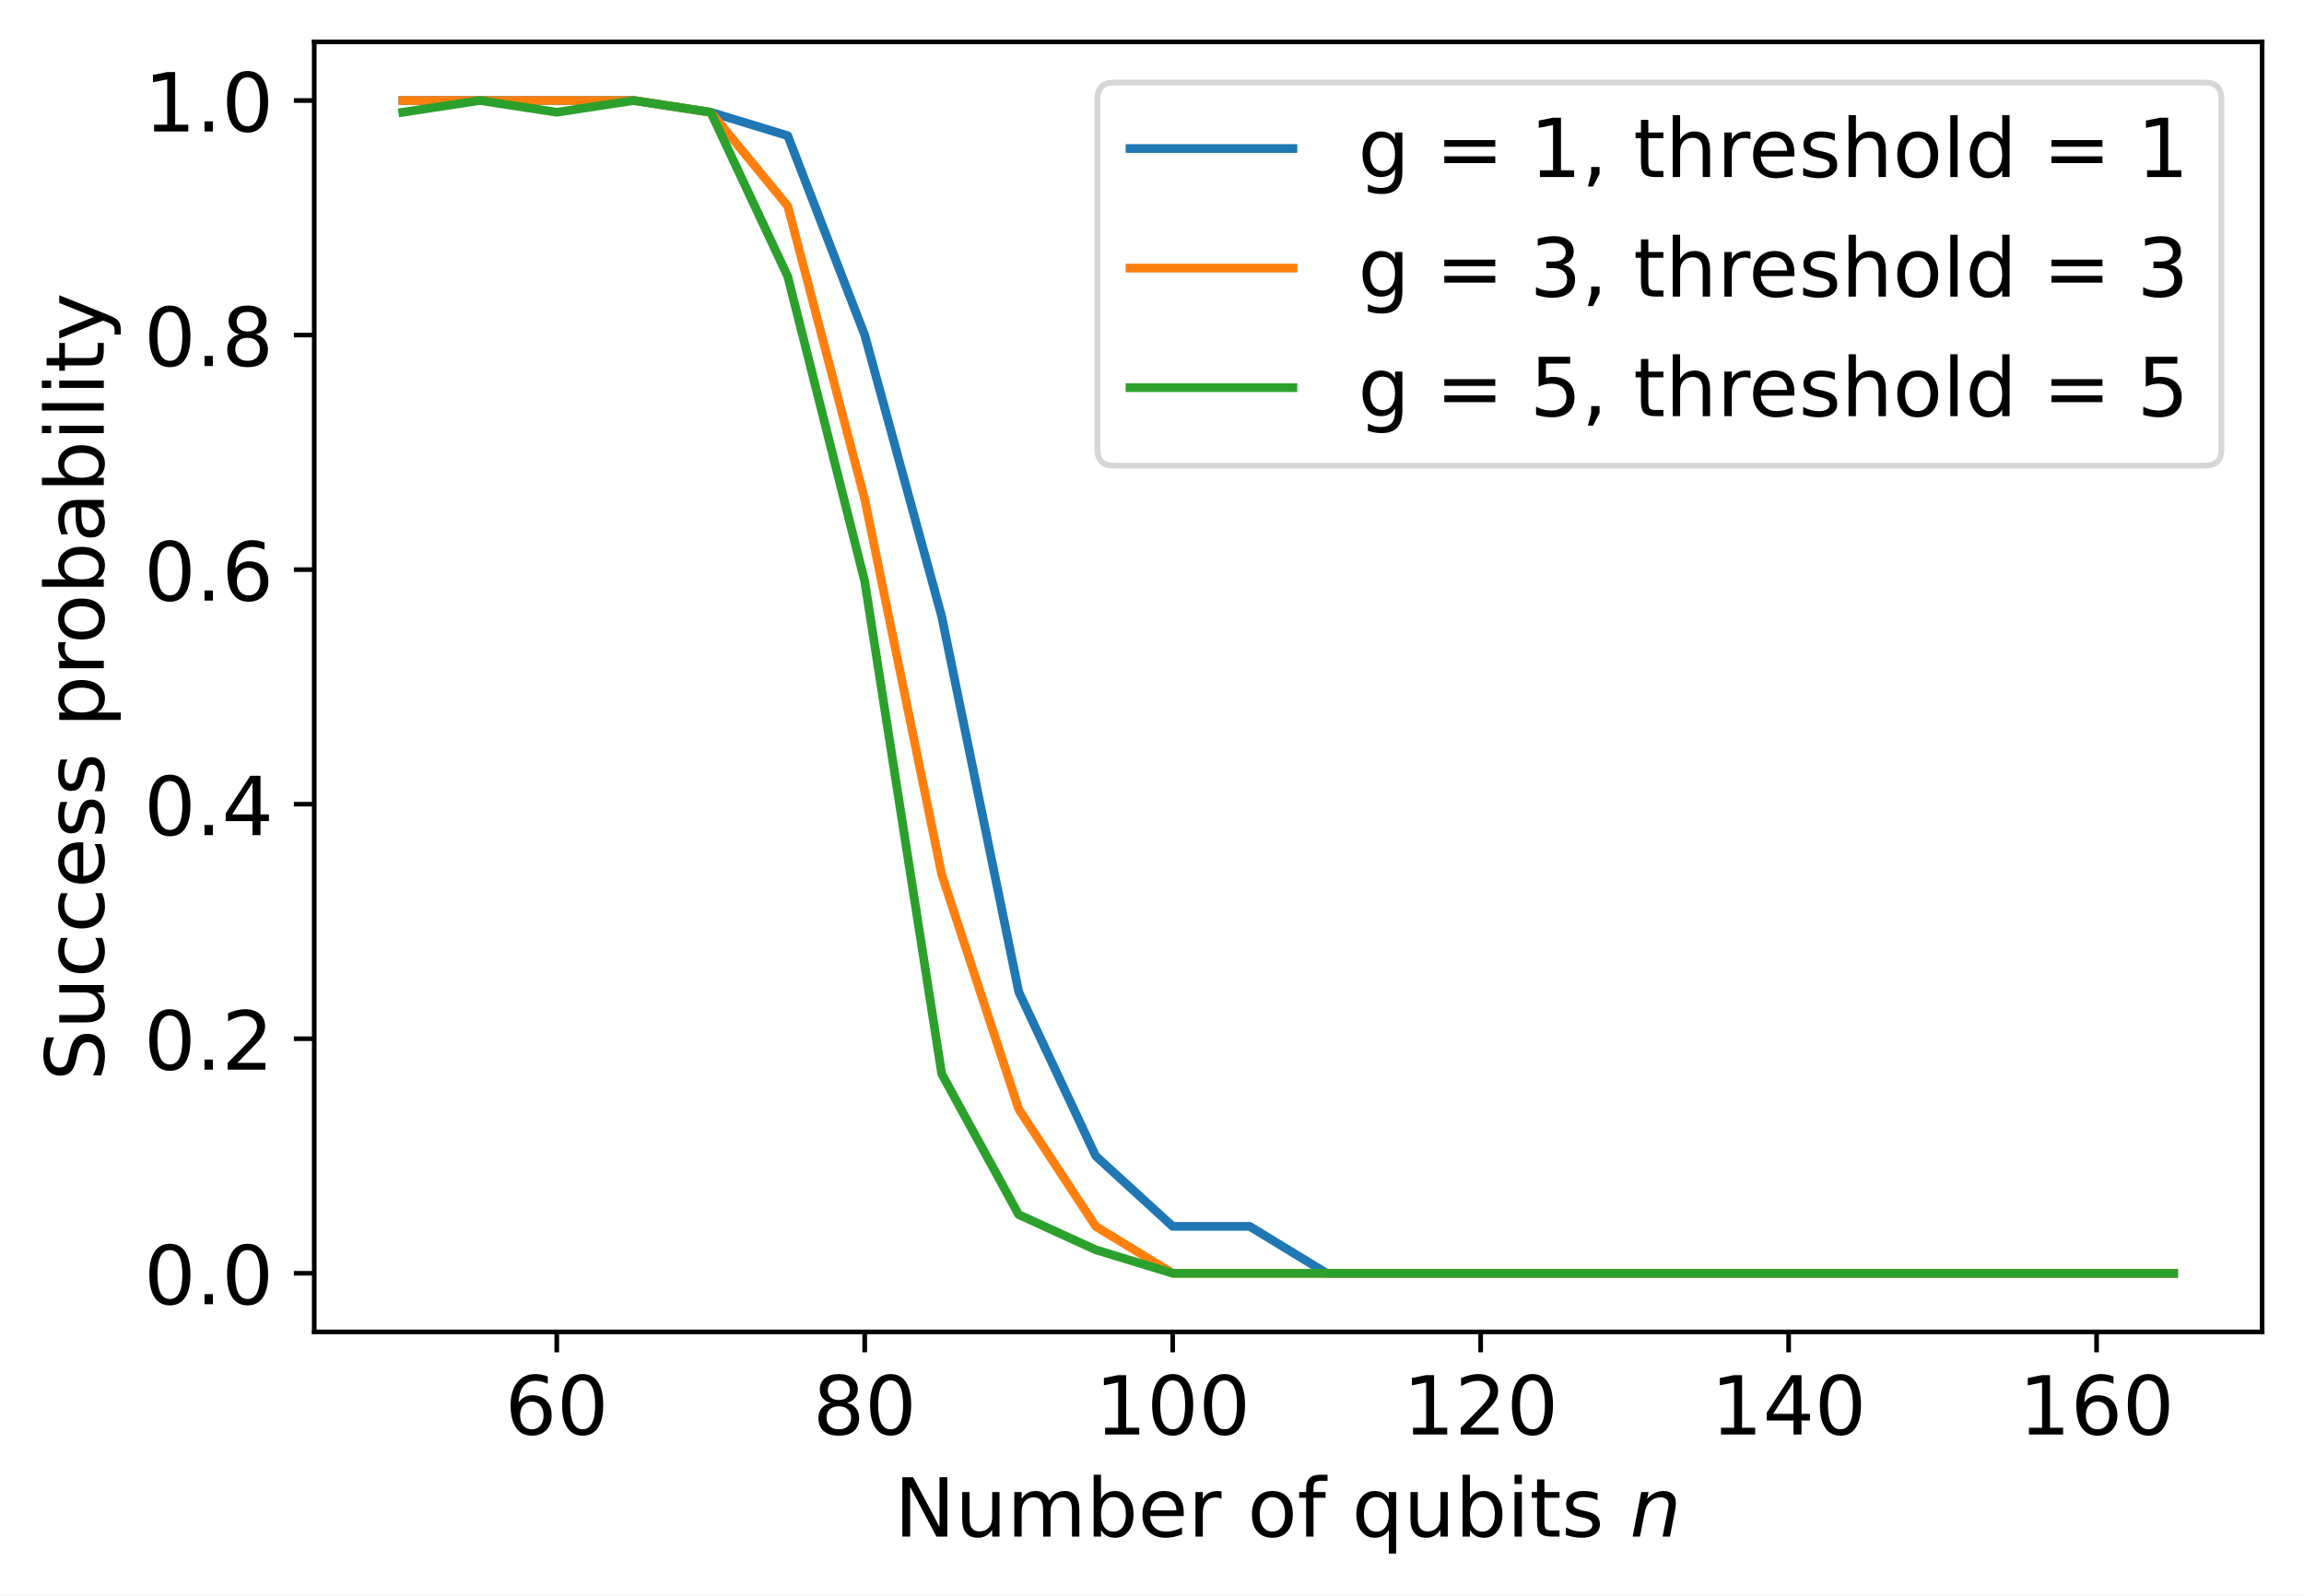
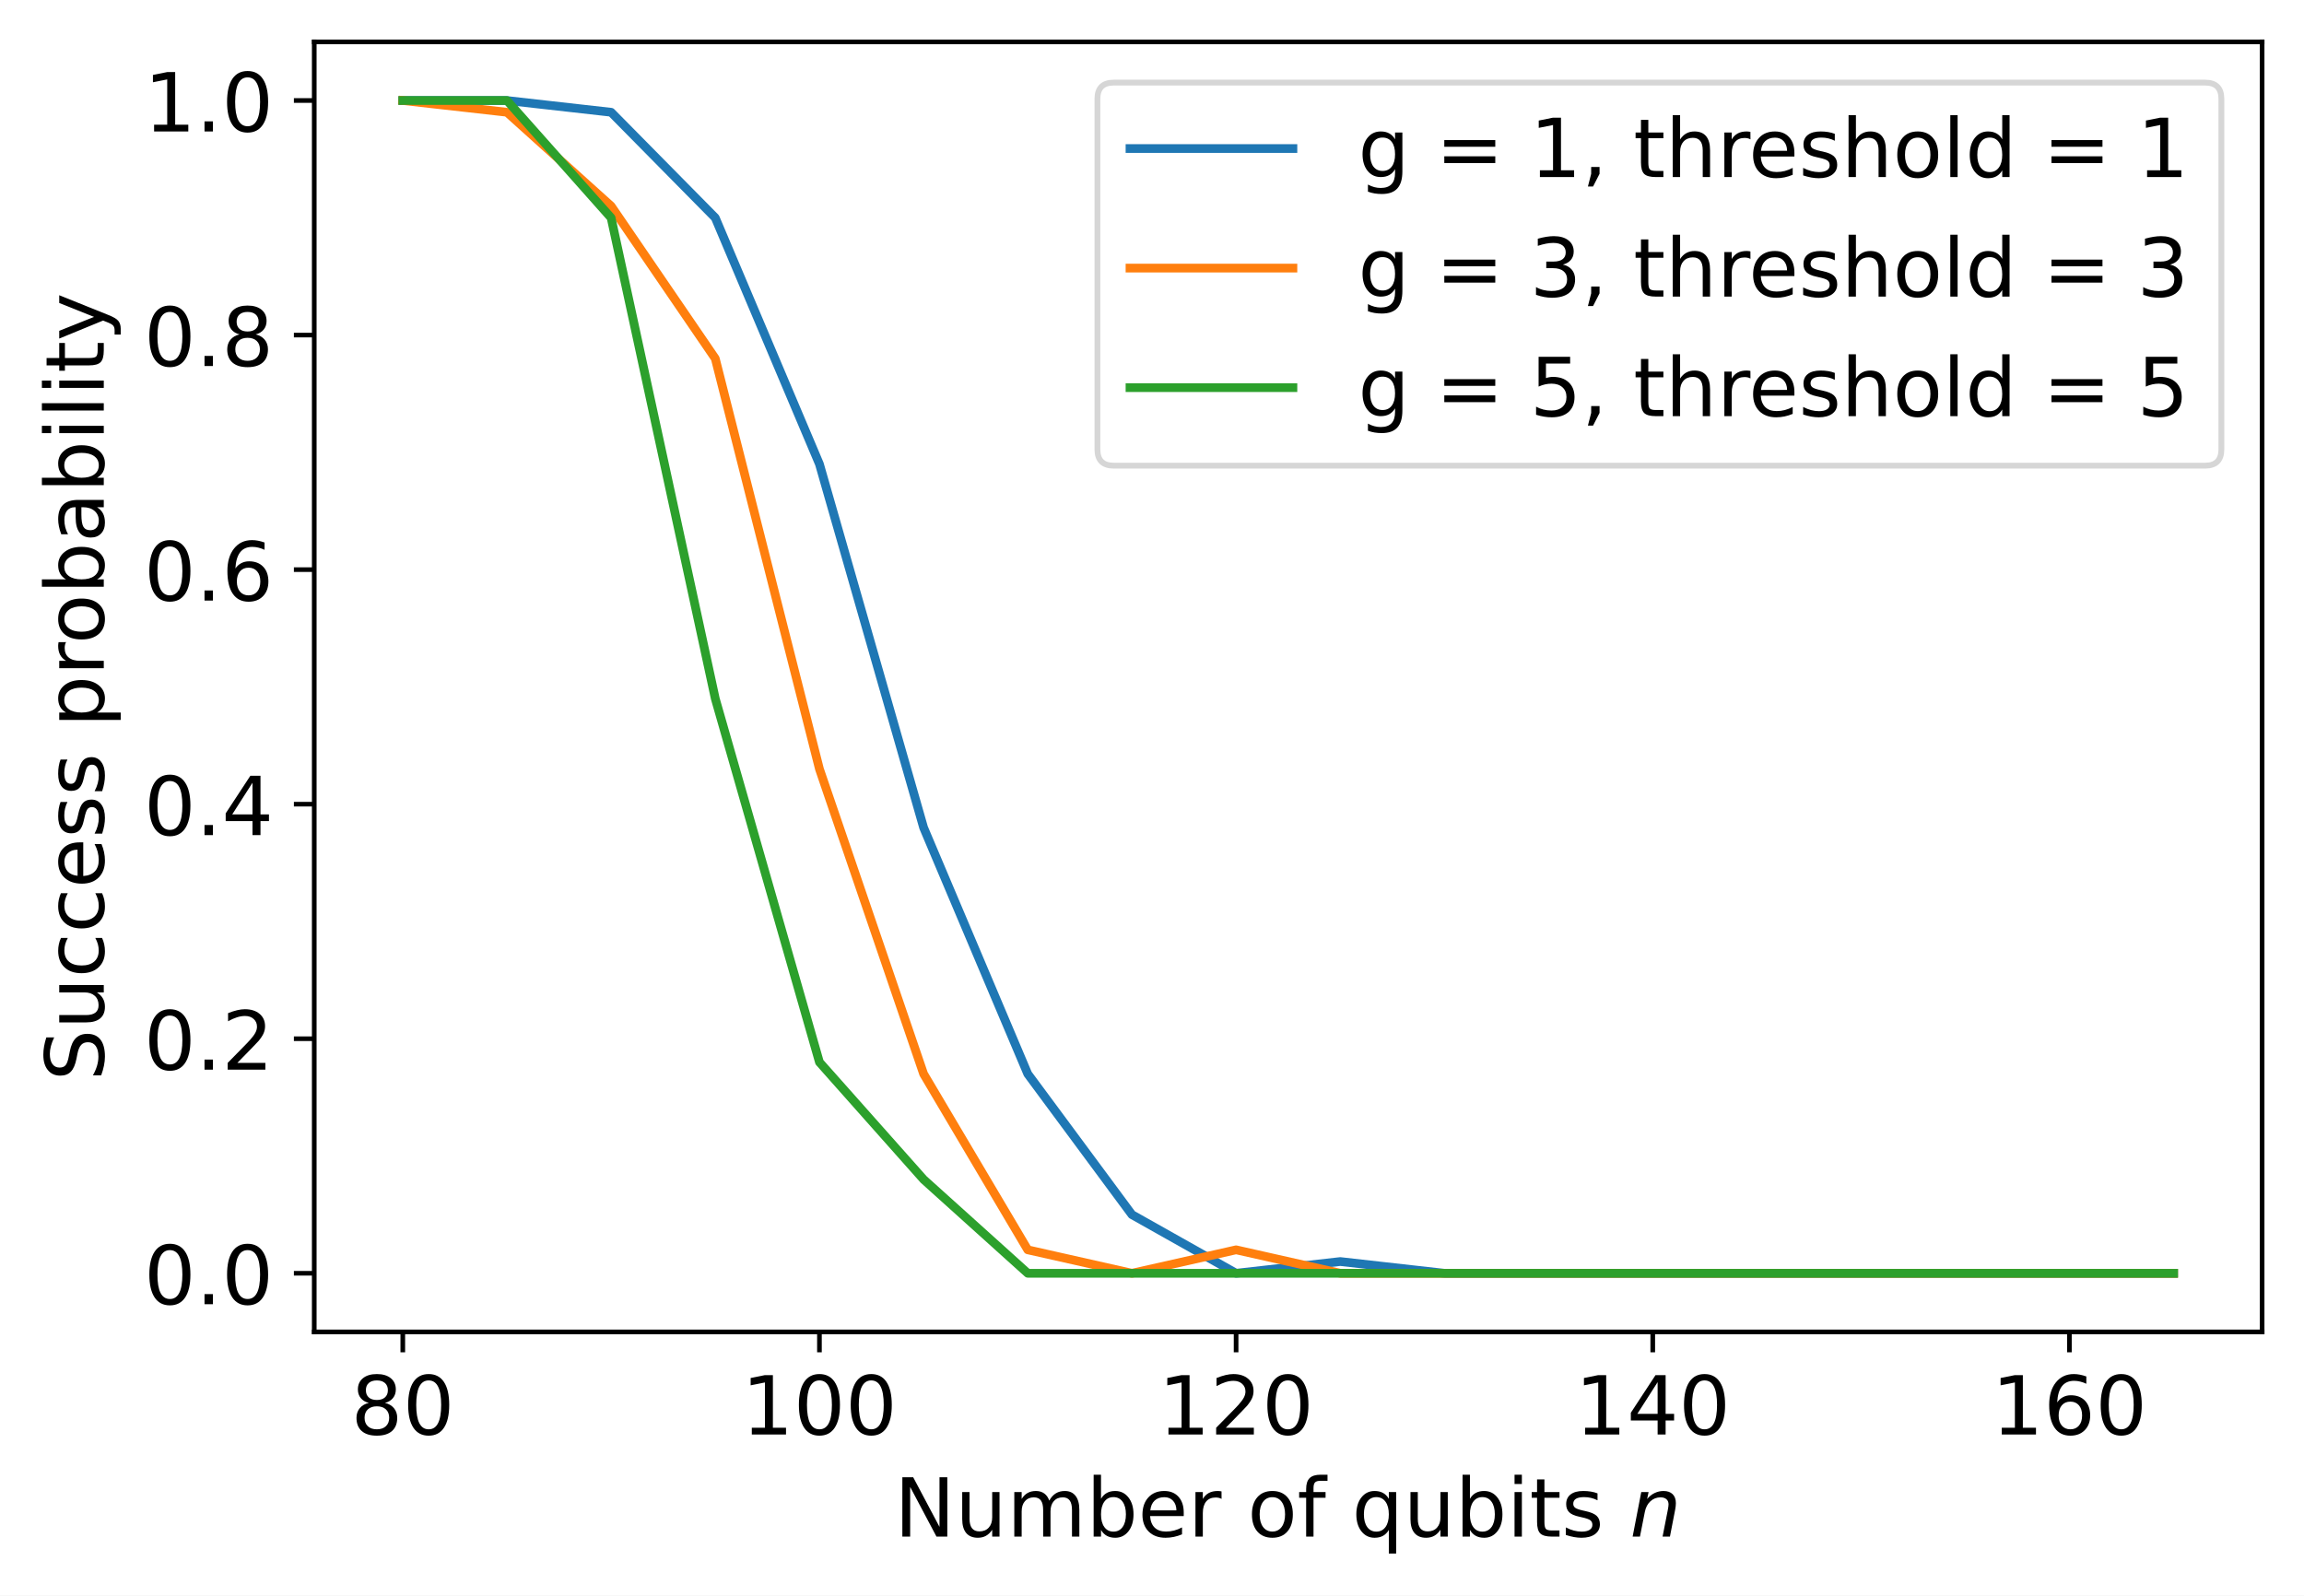
<svg xmlns="http://www.w3.org/2000/svg" xmlns:xlink="http://www.w3.org/1999/xlink" width="396.014pt" height="274.289pt" viewBox="0 0 396.014 274.289" version="1.1">
  <defs>
    <style type="text/css">*{stroke-linejoin: round; stroke-linecap: butt}</style>
  </defs>
  <g id="figure_1">
    <g id="patch_1">
      <path d="M 0 274.289  L 396.014 274.289  L 396.014 0  L 0 0  z " style="fill: #ffffff" />
    </g>
    <g id="axes_1">
      <g id="patch_2">
        <path d="M 54.014 228.96  L 388.814 228.96  L 388.814 7.2  L 54.014 7.2  z " style="fill: #ffffff" />
      </g>
      <g id="matplotlib.axis_1">
        <g id="xtick_1">
          <g id="line2d_1">
            <defs>
-               <path id="m05d4882bd3" d="M 0 0  L 0 3.5  " style="stroke: #000000; stroke-width: 0.8" />
-             </defs>
-             <g>
-               <use xlink:href="#m05d4882bd3" x="95.698" y="228.96" style="stroke: #000000; stroke-width: 0.8" />
+               <path id="m44fb18b543" d="M 0 0  L 0 3.5  " style="stroke: #000000; stroke-width: 0.8" />
+             </defs>
+             <g>
+               <use xlink:href="#m44fb18b543" x="69.232" y="228.96" style="stroke: #000000; stroke-width: 0.8" />
            </g>
          </g>
          <g id="text_1">
-             <g transform="translate(86.79084 246.5978)scale(0.14 -0.14)">
-               <defs>
-                 <path id="DejaVuSans-36" d="M 2113 2584  Q 1688 2584 1439 2293  Q 1191 2003 1191 1497  Q 1191 994 1439 701  Q 1688 409 2113 409  Q 2538 409 2786 701  Q 3034 994 3034 1497  Q 3034 2003 2786 2293  Q 2538 2584 2113 2584  z M 3366 4563  L 3366 3988  Q 3128 4100 2886 4159  Q 2644 4219 2406 4219  Q 1781 4219 1451 3797  Q 1122 3375 1075 2522  Q 1259 2794 1537 2939  Q 1816 3084 2150 3084  Q 2853 3084 3261 2657  Q 3669 2231 3669 1497  Q 3669 778 3244 343  Q 2819 -91 2113 -91  Q 1303 -91 875 529  Q 447 1150 447 2328  Q 447 3434 972 4092  Q 1497 4750 2381 4750  Q 2619 4750 2861 4703  Q 3103 4656 3366 4563  z " transform="scale(0.015625)" />
+             <g transform="translate(60.32443 246.5978) scale(0.14 -0.14)">
+               <defs>
+                 <path id="DejaVuSans-38" d="M 2034 2216  Q 1584 2216 1326 1975  Q 1069 1734 1069 1313  Q 1069 891 1326 650  Q 1584 409 2034 409  Q 2484 409 2743 651  Q 3003 894 3003 1313  Q 3003 1734 2745 1975  Q 2488 2216 2034 2216  z M 1403 2484  Q 997 2584 770 2862  Q 544 3141 544 3541  Q 544 4100 942 4425  Q 1341 4750 2034 4750  Q 2731 4750 3128 4425  Q 3525 4100 3525 3541  Q 3525 3141 3298 2862  Q 3072 2584 2669 2484  Q 3125 2378 3379 2068  Q 3634 1759 3634 1313  Q 3634 634 3220 271  Q 2806 -91 2034 -91  Q 1263 -91 848 271  Q 434 634 434 1313  Q 434 1759 690 2068  Q 947 2378 1403 2484  z M 1172 3481  Q 1172 3119 1398 2916  Q 1625 2713 2034 2713  Q 2441 2713 2670 2916  Q 2900 3119 2900 3481  Q 2900 3844 2670 4047  Q 2441 4250 2034 4250  Q 1625 4250 1398 4047  Q 1172 3844 1172 3481  z " transform="scale(0.015625)" />
                <path id="DejaVuSans-30" d="M 2034 4250  Q 1547 4250 1301 3770  Q 1056 3291 1056 2328  Q 1056 1369 1301 889  Q 1547 409 2034 409  Q 2525 409 2770 889  Q 3016 1369 3016 2328  Q 3016 3291 2770 3770  Q 2525 4250 2034 4250  z M 2034 4750  Q 2819 4750 3233 4129  Q 3647 3509 3647 2328  Q 3647 1150 3233 529  Q 2819 -91 2034 -91  Q 1250 -91 836 529  Q 422 1150 422 2328  Q 422 3509 836 4129  Q 1250 4750 2034 4750  z " transform="scale(0.015625)" />
              </defs>
-               <use xlink:href="#DejaVuSans-36" />
+               <use xlink:href="#DejaVuSans-38" />
              <use xlink:href="#DejaVuSans-30" x="63.623" />
            </g>
          </g>
        </g>
        <g id="xtick_2">
          <g id="line2d_2">
            <g>
-               <use xlink:href="#m05d4882bd3" x="148.631" y="228.96" style="stroke: #000000; stroke-width: 0.8" />
+               <use xlink:href="#m44fb18b543" x="140.847" y="228.96" style="stroke: #000000; stroke-width: 0.8" />
            </g>
          </g>
          <g id="text_2">
-             <g transform="translate(139.7236 246.5978)scale(0.14 -0.14)">
-               <defs>
-                 <path id="DejaVuSans-38" d="M 2034 2216  Q 1584 2216 1326 1975  Q 1069 1734 1069 1313  Q 1069 891 1326 650  Q 1584 409 2034 409  Q 2484 409 2743 651  Q 3003 894 3003 1313  Q 3003 1734 2745 1975  Q 2488 2216 2034 2216  z M 1403 2484  Q 997 2584 770 2862  Q 544 3141 544 3541  Q 544 4100 942 4425  Q 1341 4750 2034 4750  Q 2731 4750 3128 4425  Q 3525 4100 3525 3541  Q 3525 3141 3298 2862  Q 3072 2584 2669 2484  Q 3125 2378 3379 2068  Q 3634 1759 3634 1313  Q 3634 634 3220 271  Q 2806 -91 2034 -91  Q 1263 -91 848 271  Q 434 634 434 1313  Q 434 1759 690 2068  Q 947 2378 1403 2484  z M 1172 3481  Q 1172 3119 1398 2916  Q 1625 2713 2034 2713  Q 2441 2713 2670 2916  Q 2900 3119 2900 3481  Q 2900 3844 2670 4047  Q 2441 4250 2034 4250  Q 1625 4250 1398 4047  Q 1172 3844 1172 3481  z " transform="scale(0.015625)" />
-               </defs>
-               <use xlink:href="#DejaVuSans-38" />
+             <g transform="translate(127.4857 246.5978) scale(0.14 -0.14)">
+               <defs>
+                 <path id="DejaVuSans-31" d="M 794 531  L 1825 531  L 1825 4091  L 703 3866  L 703 4441  L 1819 4666  L 2450 4666  L 2450 531  L 3481 531  L 3481 0  L 794 0  L 794 531  z " transform="scale(0.015625)" />
+               </defs>
+               <use xlink:href="#DejaVuSans-31" />
              <use xlink:href="#DejaVuSans-30" x="63.623" />
+               <use xlink:href="#DejaVuSans-30" x="127.246" />
            </g>
          </g>
        </g>
        <g id="xtick_3">
          <g id="line2d_3">
            <g>
-               <use xlink:href="#m05d4882bd3" x="201.564" y="228.96" style="stroke: #000000; stroke-width: 0.8" />
+               <use xlink:href="#m44fb18b543" x="212.462" y="228.96" style="stroke: #000000; stroke-width: 0.8" />
            </g>
          </g>
          <g id="text_3">
-             <g transform="translate(188.2027 246.5978)scale(0.14 -0.14)">
-               <defs>
-                 <path id="DejaVuSans-31" d="M 794 531  L 1825 531  L 1825 4091  L 703 3866  L 703 4441  L 1819 4666  L 2450 4666  L 2450 531  L 3481 531  L 3481 0  L 794 0  L 794 531  z " transform="scale(0.015625)" />
-               </defs>
-               <use xlink:href="#DejaVuSans-31" />
-               <use xlink:href="#DejaVuSans-30" x="63.623" />
+             <g transform="translate(199.1006 246.5978) scale(0.14 -0.14)">
+               <defs>
+                 <path id="DejaVuSans-32" d="M 1228 531  L 3431 531  L 3431 0  L 469 0  L 469 531  Q 828 903 1448 1529  Q 2069 2156 2228 2338  Q 2531 2678 2651 2914  Q 2772 3150 2772 3378  Q 2772 3750 2511 3984  Q 2250 4219 1831 4219  Q 1534 4219 1204 4116  Q 875 4013 500 3803  L 500 4441  Q 881 4594 1212 4672  Q 1544 4750 1819 4750  Q 2544 4750 2975 4387  Q 3406 4025 3406 3419  Q 3406 3131 3298 2873  Q 3191 2616 2906 2266  Q 2828 2175 2409 1742  Q 1991 1309 1228 531  z " transform="scale(0.015625)" />
+               </defs>
+               <use xlink:href="#DejaVuSans-31" />
+               <use xlink:href="#DejaVuSans-32" x="63.623" />
              <use xlink:href="#DejaVuSans-30" x="127.246" />
            </g>
          </g>
        </g>
        <g id="xtick_4">
          <g id="line2d_4">
            <g>
-               <use xlink:href="#m05d4882bd3" x="254.497" y="228.96" style="stroke: #000000; stroke-width: 0.8" />
+               <use xlink:href="#m44fb18b543" x="284.077" y="228.96" style="stroke: #000000; stroke-width: 0.8" />
            </g>
          </g>
          <g id="text_4">
-             <g transform="translate(241.1355 246.5978)scale(0.14 -0.14)">
-               <defs>
-                 <path id="DejaVuSans-32" d="M 1228 531  L 3431 531  L 3431 0  L 469 0  L 469 531  Q 828 903 1448 1529  Q 2069 2156 2228 2338  Q 2531 2678 2651 2914  Q 2772 3150 2772 3378  Q 2772 3750 2511 3984  Q 2250 4219 1831 4219  Q 1534 4219 1204 4116  Q 875 4013 500 3803  L 500 4441  Q 881 4594 1212 4672  Q 1544 4750 1819 4750  Q 2544 4750 2975 4387  Q 3406 4025 3406 3419  Q 3406 3131 3298 2873  Q 3191 2616 2906 2266  Q 2828 2175 2409 1742  Q 1991 1309 1228 531  z " transform="scale(0.015625)" />
-               </defs>
-               <use xlink:href="#DejaVuSans-31" />
-               <use xlink:href="#DejaVuSans-32" x="63.623" />
+             <g transform="translate(270.7156 246.5978) scale(0.14 -0.14)">
+               <defs>
+                 <path id="DejaVuSans-34" d="M 2419 4116  L 825 1625  L 2419 1625  L 2419 4116  z M 2253 4666  L 3047 4666  L 3047 1625  L 3713 1625  L 3713 1100  L 3047 1100  L 3047 0  L 2419 0  L 2419 1100  L 313 1100  L 313 1709  L 2253 4666  z " transform="scale(0.015625)" />
+               </defs>
+               <use xlink:href="#DejaVuSans-31" />
+               <use xlink:href="#DejaVuSans-34" x="63.623" />
              <use xlink:href="#DejaVuSans-30" x="127.246" />
            </g>
          </g>
        </g>
        <g id="xtick_5">
          <g id="line2d_5">
            <g>
-               <use xlink:href="#m05d4882bd3" x="307.43" y="228.96" style="stroke: #000000; stroke-width: 0.8" />
+               <use xlink:href="#m44fb18b543" x="355.692" y="228.96" style="stroke: #000000; stroke-width: 0.8" />
            </g>
          </g>
          <g id="text_5">
-             <g transform="translate(294.0683 246.5978)scale(0.14 -0.14)">
-               <defs>
-                 <path id="DejaVuSans-34" d="M 2419 4116  L 825 1625  L 2419 1625  L 2419 4116  z M 2253 4666  L 3047 4666  L 3047 1625  L 3713 1625  L 3713 1100  L 3047 1100  L 3047 0  L 2419 0  L 2419 1100  L 313 1100  L 313 1709  L 2253 4666  z " transform="scale(0.015625)" />
-               </defs>
-               <use xlink:href="#DejaVuSans-31" />
-               <use xlink:href="#DejaVuSans-34" x="63.623" />
-               <use xlink:href="#DejaVuSans-30" x="127.246" />
-             </g>
-           </g>
-         </g>
-         <g id="xtick_6">
-           <g id="line2d_6">
-             <g>
-               <use xlink:href="#m05d4882bd3" x="360.362" y="228.96" style="stroke: #000000; stroke-width: 0.8" />
-             </g>
-           </g>
-           <g id="text_6">
-             <g transform="translate(347.0011 246.5978)scale(0.14 -0.14)">
+             <g transform="translate(342.3306 246.5978) scale(0.14 -0.14)">
+               <defs>
+                 <path id="DejaVuSans-36" d="M 2113 2584  Q 1688 2584 1439 2293  Q 1191 2003 1191 1497  Q 1191 994 1439 701  Q 1688 409 2113 409  Q 2538 409 2786 701  Q 3034 994 3034 1497  Q 3034 2003 2786 2293  Q 2538 2584 2113 2584  z M 3366 4563  L 3366 3988  Q 3128 4100 2886 4159  Q 2644 4219 2406 4219  Q 1781 4219 1451 3797  Q 1122 3375 1075 2522  Q 1259 2794 1537 2939  Q 1816 3084 2150 3084  Q 2853 3084 3261 2657  Q 3669 2231 3669 1497  Q 3669 778 3244 343  Q 2819 -91 2113 -91  Q 1303 -91 875 529  Q 447 1150 447 2328  Q 447 3434 972 4092  Q 1497 4750 2381 4750  Q 2619 4750 2861 4703  Q 3103 4656 3366 4563  z " transform="scale(0.015625)" />
+               </defs>
              <use xlink:href="#DejaVuSans-31" />
              <use xlink:href="#DejaVuSans-36" x="63.623" />
              <use xlink:href="#DejaVuSans-30" x="127.246" />
            </g>
          </g>
        </g>
-         <g id="text_7">
-           <g transform="translate(153.7237 264.1494)scale(0.14 -0.14)">
+         <g id="text_6">
+           <g transform="translate(153.7237 264.1494) scale(0.14 -0.14)">
            <defs>
              <path id="DejaVuSans-4e" d="M 628 4666  L 1478 4666  L 3547 763  L 3547 4666  L 4159 4666  L 4159 0  L 3309 0  L 1241 3903  L 1241 0  L 628 0  L 628 4666  z " transform="scale(0.015625)" />
              <path id="DejaVuSans-75" d="M 544 1381  L 544 3500  L 1119 3500  L 1119 1403  Q 1119 906 1312 657  Q 1506 409 1894 409  Q 2359 409 2629 706  Q 2900 1003 2900 1516  L 2900 3500  L 3475 3500  L 3475 0  L 2900 0  L 2900 538  Q 2691 219 2414 64  Q 2138 -91 1772 -91  Q 1169 -91 856 284  Q 544 659 544 1381  z M 1991 3584  L 1991 3584  z " transform="scale(0.015625)" />
              <path id="DejaVuSans-6d" d="M 3328 2828  Q 3544 3216 3844 3400  Q 4144 3584 4550 3584  Q 5097 3584 5394 3201  Q 5691 2819 5691 2113  L 5691 0  L 5113 0  L 5113 2094  Q 5113 2597 4934 2840  Q 4756 3084 4391 3084  Q 3944 3084 3684 2787  Q 3425 2491 3425 1978  L 3425 0  L 2847 0  L 2847 2094  Q 2847 2600 2669 2842  Q 2491 3084 2119 3084  Q 1678 3084 1418 2786  Q 1159 2488 1159 1978  L 1159 0  L 581 0  L 581 3500  L 1159 3500  L 1159 2956  Q 1356 3278 1631 3431  Q 1906 3584 2284 3584  Q 2666 3584 2933 3390  Q 3200 3197 3328 2828  z " transform="scale(0.015625)" />
              <path id="DejaVuSans-62" d="M 3116 1747  Q 3116 2381 2855 2742  Q 2594 3103 2138 3103  Q 1681 3103 1420 2742  Q 1159 2381 1159 1747  Q 1159 1113 1420 752  Q 1681 391 2138 391  Q 2594 391 2855 752  Q 3116 1113 3116 1747  z M 1159 2969  Q 1341 3281 1617 3432  Q 1894 3584 2278 3584  Q 2916 3584 3314 3078  Q 3713 2572 3713 1747  Q 3713 922 3314 415  Q 2916 -91 2278 -91  Q 1894 -91 1617 61  Q 1341 213 1159 525  L 1159 0  L 581 0  L 581 4863  L 1159 4863  L 1159 2969  z " transform="scale(0.015625)" />
              <path id="DejaVuSans-65" d="M 3597 1894  L 3597 1613  L 953 1613  Q 991 1019 1311 708  Q 1631 397 2203 397  Q 2534 397 2845 478  Q 3156 559 3463 722  L 3463 178  Q 3153 47 2828 -22  Q 2503 -91 2169 -91  Q 1331 -91 842 396  Q 353 884 353 1716  Q 353 2575 817 3079  Q 1281 3584 2069 3584  Q 2775 3584 3186 3129  Q 3597 2675 3597 1894  z M 3022 2063  Q 3016 2534 2758 2815  Q 2500 3097 2075 3097  Q 1594 3097 1305 2825  Q 1016 2553 972 2059  L 3022 2063  z " transform="scale(0.015625)" />
              <path id="DejaVuSans-72" d="M 2631 2963  Q 2534 3019 2420 3045  Q 2306 3072 2169 3072  Q 1681 3072 1420 2755  Q 1159 2438 1159 1844  L 1159 0  L 581 0  L 581 3500  L 1159 3500  L 1159 2956  Q 1341 3275 1631 3429  Q 1922 3584 2338 3584  Q 2397 3584 2469 3576  Q 2541 3569 2628 3553  L 2631 2963  z " transform="scale(0.015625)" />
              <path id="DejaVuSans-20" transform="scale(0.015625)" />
              <path id="DejaVuSans-6f" d="M 1959 3097  Q 1497 3097 1228 2736  Q 959 2375 959 1747  Q 959 1119 1226 758  Q 1494 397 1959 397  Q 2419 397 2687 759  Q 2956 1122 2956 1747  Q 2956 2369 2687 2733  Q 2419 3097 1959 3097  z M 1959 3584  Q 2709 3584 3137 3096  Q 3566 2609 3566 1747  Q 3566 888 3137 398  Q 2709 -91 1959 -91  Q 1206 -91 779 398  Q 353 888 353 1747  Q 353 2609 779 3096  Q 1206 3584 1959 3584  z " transform="scale(0.015625)" />
              <path id="DejaVuSans-66" d="M 2375 4863  L 2375 4384  L 1825 4384  Q 1516 4384 1395 4259  Q 1275 4134 1275 3809  L 1275 3500  L 2222 3500  L 2222 3053  L 1275 3053  L 1275 0  L 697 0  L 697 3053  L 147 3053  L 147 3500  L 697 3500  L 697 3744  Q 697 4328 969 4595  Q 1241 4863 1831 4863  L 2375 4863  z " transform="scale(0.015625)" />
              <path id="DejaVuSans-71" d="M 947 1747  Q 947 1113 1208 752  Q 1469 391 1925 391  Q 2381 391 2643 752  Q 2906 1113 2906 1747  Q 2906 2381 2643 2742  Q 2381 3103 1925 3103  Q 1469 3103 1208 2742  Q 947 2381 947 1747  z M 2906 525  Q 2725 213 2448 61  Q 2172 -91 1784 -91  Q 1150 -91 751 415  Q 353 922 353 1747  Q 353 2572 751 3078  Q 1150 3584 1784 3584  Q 2172 3584 2448 3432  Q 2725 3281 2906 2969  L 2906 3500  L 3481 3500  L 3481 -1331  L 2906 -1331  L 2906 525  z " transform="scale(0.015625)" />
              <path id="DejaVuSans-69" d="M 603 3500  L 1178 3500  L 1178 0  L 603 0  L 603 3500  z M 603 4863  L 1178 4863  L 1178 4134  L 603 4134  L 603 4863  z " transform="scale(0.015625)" />
              <path id="DejaVuSans-74" d="M 1172 4494  L 1172 3500  L 2356 3500  L 2356 3053  L 1172 3053  L 1172 1153  Q 1172 725 1289 603  Q 1406 481 1766 481  L 2356 481  L 2356 0  L 1766 0  Q 1100 0 847 248  Q 594 497 594 1153  L 594 3053  L 172 3053  L 172 3500  L 594 3500  L 594 4494  L 1172 4494  z " transform="scale(0.015625)" />
              <path id="DejaVuSans-73" d="M 2834 3397  L 2834 2853  Q 2591 2978 2328 3040  Q 2066 3103 1784 3103  Q 1356 3103 1142 2972  Q 928 2841 928 2578  Q 928 2378 1081 2264  Q 1234 2150 1697 2047  L 1894 2003  Q 2506 1872 2764 1633  Q 3022 1394 3022 966  Q 3022 478 2636 193  Q 2250 -91 1575 -91  Q 1294 -91 989 -36  Q 684 19 347 128  L 347 722  Q 666 556 975 473  Q 1284 391 1588 391  Q 1994 391 2212 530  Q 2431 669 2431 922  Q 2431 1156 2273 1281  Q 2116 1406 1581 1522  L 1381 1569  Q 847 1681 609 1914  Q 372 2147 372 2553  Q 372 3047 722 3315  Q 1072 3584 1716 3584  Q 2034 3584 2315 3537  Q 2597 3491 2834 3397  z " transform="scale(0.015625)" />
              <path id="DejaVuSans-Oblique-6e" d="M 3566 2113  L 3156 0  L 2578 0  L 2988 2091  Q 3016 2238 3031 2350  Q 3047 2463 3047 2528  Q 3047 2791 2881 2937  Q 2716 3084 2419 3084  Q 1956 3084 1622 2776  Q 1288 2469 1184 1941  L 800 0  L 225 0  L 903 3500  L 1478 3500  L 1363 2950  Q 1603 3253 1940 3418  Q 2278 3584 2650 3584  Q 3113 3584 3367 3334  Q 3622 3084 3622 2631  Q 3622 2519 3608 2391  Q 3594 2263 3566 2113  z " transform="scale(0.015625)" />
            </defs>
            <use xlink:href="#DejaVuSans-4e" transform="translate(0 0.015625)" />
            <use xlink:href="#DejaVuSans-75" transform="translate(74.80469 0.015625)" />
            <use xlink:href="#DejaVuSans-6d" transform="translate(138.1836 0.015625)" />
            <use xlink:href="#DejaVuSans-62" transform="translate(235.5957 0.015625)" />
            <use xlink:href="#DejaVuSans-65" transform="translate(299.0723 0.015625)" />
            <use xlink:href="#DejaVuSans-72" transform="translate(360.5957 0.015625)" />
            <use xlink:href="#DejaVuSans-20" transform="translate(401.709 0.015625)" />
            <use xlink:href="#DejaVuSans-6f" transform="translate(433.4961 0.015625)" />
            <use xlink:href="#DejaVuSans-66" transform="translate(494.6777 0.015625)" />
            <use xlink:href="#DejaVuSans-20" transform="translate(529.8828 0.015625)" />
            <use xlink:href="#DejaVuSans-71" transform="translate(561.6699 0.015625)" />
            <use xlink:href="#DejaVuSans-75" transform="translate(625.1465 0.015625)" />
            <use xlink:href="#DejaVuSans-62" transform="translate(688.5254 0.015625)" />
            <use xlink:href="#DejaVuSans-69" transform="translate(752.002 0.015625)" />
            <use xlink:href="#DejaVuSans-74" transform="translate(779.7852 0.015625)" />
            <use xlink:href="#DejaVuSans-73" transform="translate(818.9941 0.015625)" />
            <use xlink:href="#DejaVuSans-20" transform="translate(871.0938 0.015625)" />
            <use xlink:href="#DejaVuSans-Oblique-6e" transform="translate(902.8809 0.015625)" />
          </g>
        </g>
      </g>
      <g id="matplotlib.axis_2">
        <g id="ytick_1">
+           <g id="line2d_6">
+             <defs>
+               <path id="m56521cf727" d="M 0 0  L -3.5 0  " style="stroke: #000000; stroke-width: 0.8" />
+             </defs>
+             <g>
+               <use xlink:href="#m56521cf727" x="54.014" y="218.88" style="stroke: #000000; stroke-width: 0.8" />
+             </g>
+           </g>
+           <g id="text_7">
+             <g transform="translate(24.74938 224.1989) scale(0.14 -0.14)">
+               <defs>
+                 <path id="DejaVuSans-2e" d="M 684 794  L 1344 794  L 1344 0  L 684 0  L 684 794  z " transform="scale(0.015625)" />
+               </defs>
+               <use xlink:href="#DejaVuSans-30" />
+               <use xlink:href="#DejaVuSans-2e" x="63.623" />
+               <use xlink:href="#DejaVuSans-30" x="95.41" />
+             </g>
+           </g>
+         </g>
+         <g id="ytick_2">
          <g id="line2d_7">
-             <defs>
-               <path id="mcee812bb8f" d="M 0 0  L -3.5 0  " style="stroke: #000000; stroke-width: 0.8" />
-             </defs>
-             <g>
-               <use xlink:href="#mcee812bb8f" x="54.014" y="218.88" style="stroke: #000000; stroke-width: 0.8" />
+             <g>
+               <use xlink:href="#m56521cf727" x="54.014" y="178.56" style="stroke: #000000; stroke-width: 0.8" />
            </g>
          </g>
          <g id="text_8">
-             <g transform="translate(24.74938 224.1989)scale(0.14 -0.14)">
-               <defs>
-                 <path id="DejaVuSans-2e" d="M 684 794  L 1344 794  L 1344 0  L 684 0  L 684 794  z " transform="scale(0.015625)" />
-               </defs>
-               <use xlink:href="#DejaVuSans-30" />
+             <g transform="translate(24.74938 183.8789) scale(0.14 -0.14)">
+               <use xlink:href="#DejaVuSans-30" />
+               <use xlink:href="#DejaVuSans-2e" x="63.623" />
+               <use xlink:href="#DejaVuSans-32" x="95.41" />
+             </g>
+           </g>
+         </g>
+         <g id="ytick_3">
+           <g id="line2d_8">
+             <g>
+               <use xlink:href="#m56521cf727" x="54.014" y="138.24" style="stroke: #000000; stroke-width: 0.8" />
+             </g>
+           </g>
+           <g id="text_9">
+             <g transform="translate(24.74938 143.5589) scale(0.14 -0.14)">
+               <use xlink:href="#DejaVuSans-30" />
+               <use xlink:href="#DejaVuSans-2e" x="63.623" />
+               <use xlink:href="#DejaVuSans-34" x="95.41" />
+             </g>
+           </g>
+         </g>
+         <g id="ytick_4">
+           <g id="line2d_9">
+             <g>
+               <use xlink:href="#m56521cf727" x="54.014" y="97.92" style="stroke: #000000; stroke-width: 0.8" />
+             </g>
+           </g>
+           <g id="text_10">
+             <g transform="translate(24.74938 103.2389) scale(0.14 -0.14)">
+               <use xlink:href="#DejaVuSans-30" />
+               <use xlink:href="#DejaVuSans-2e" x="63.623" />
+               <use xlink:href="#DejaVuSans-36" x="95.41" />
+             </g>
+           </g>
+         </g>
+         <g id="ytick_5">
+           <g id="line2d_10">
+             <g>
+               <use xlink:href="#m56521cf727" x="54.014" y="57.6" style="stroke: #000000; stroke-width: 0.8" />
+             </g>
+           </g>
+           <g id="text_11">
+             <g transform="translate(24.74938 62.91891) scale(0.14 -0.14)">
+               <use xlink:href="#DejaVuSans-30" />
+               <use xlink:href="#DejaVuSans-2e" x="63.623" />
+               <use xlink:href="#DejaVuSans-38" x="95.41" />
+             </g>
+           </g>
+         </g>
+         <g id="ytick_6">
+           <g id="line2d_11">
+             <g>
+               <use xlink:href="#m56521cf727" x="54.014" y="17.28" style="stroke: #000000; stroke-width: 0.8" />
+             </g>
+           </g>
+           <g id="text_12">
+             <g transform="translate(24.74938 22.59891) scale(0.14 -0.14)">
+               <use xlink:href="#DejaVuSans-31" />
              <use xlink:href="#DejaVuSans-2e" x="63.623" />
              <use xlink:href="#DejaVuSans-30" x="95.41" />
            </g>
          </g>
        </g>
-         <g id="ytick_2">
-           <g id="line2d_8">
-             <g>
-               <use xlink:href="#mcee812bb8f" x="54.014" y="178.56" style="stroke: #000000; stroke-width: 0.8" />
-             </g>
-           </g>
-           <g id="text_9">
-             <g transform="translate(24.74938 183.8789)scale(0.14 -0.14)">
-               <use xlink:href="#DejaVuSans-30" />
-               <use xlink:href="#DejaVuSans-2e" x="63.623" />
-               <use xlink:href="#DejaVuSans-32" x="95.41" />
-             </g>
-           </g>
-         </g>
-         <g id="ytick_3">
-           <g id="line2d_9">
-             <g>
-               <use xlink:href="#mcee812bb8f" x="54.014" y="138.24" style="stroke: #000000; stroke-width: 0.8" />
-             </g>
-           </g>
-           <g id="text_10">
-             <g transform="translate(24.74938 143.5589)scale(0.14 -0.14)">
-               <use xlink:href="#DejaVuSans-30" />
-               <use xlink:href="#DejaVuSans-2e" x="63.623" />
-               <use xlink:href="#DejaVuSans-34" x="95.41" />
-             </g>
-           </g>
-         </g>
-         <g id="ytick_4">
-           <g id="line2d_10">
-             <g>
-               <use xlink:href="#mcee812bb8f" x="54.014" y="97.92" style="stroke: #000000; stroke-width: 0.8" />
-             </g>
-           </g>
-           <g id="text_11">
-             <g transform="translate(24.74938 103.2389)scale(0.14 -0.14)">
-               <use xlink:href="#DejaVuSans-30" />
-               <use xlink:href="#DejaVuSans-2e" x="63.623" />
-               <use xlink:href="#DejaVuSans-36" x="95.41" />
-             </g>
-           </g>
-         </g>
-         <g id="ytick_5">
-           <g id="line2d_11">
-             <g>
-               <use xlink:href="#mcee812bb8f" x="54.014" y="57.6" style="stroke: #000000; stroke-width: 0.8" />
-             </g>
-           </g>
-           <g id="text_12">
-             <g transform="translate(24.74938 62.91891)scale(0.14 -0.14)">
-               <use xlink:href="#DejaVuSans-30" />
-               <use xlink:href="#DejaVuSans-2e" x="63.623" />
-               <use xlink:href="#DejaVuSans-38" x="95.41" />
-             </g>
-           </g>
-         </g>
-         <g id="ytick_6">
-           <g id="line2d_12">
-             <g>
-               <use xlink:href="#mcee812bb8f" x="54.014" y="17.28" style="stroke: #000000; stroke-width: 0.8" />
-             </g>
-           </g>
-           <g id="text_13">
-             <g transform="translate(24.74938 22.59891)scale(0.14 -0.14)">
-               <use xlink:href="#DejaVuSans-31" />
-               <use xlink:href="#DejaVuSans-2e" x="63.623" />
-               <use xlink:href="#DejaVuSans-30" x="95.41" />
-             </g>
-           </g>
-         </g>
-         <g id="text_14">
-           <g transform="translate(17.83781 185.8291)rotate(-90)scale(0.14 -0.14)">
+         <g id="text_13">
+           <g transform="translate(17.83781 185.8291) rotate(-90) scale(0.14 -0.14)">
            <defs>
              <path id="DejaVuSans-53" d="M 3425 4513  L 3425 3897  Q 3066 4069 2747 4153  Q 2428 4238 2131 4238  Q 1616 4238 1336 4038  Q 1056 3838 1056 3469  Q 1056 3159 1242 3001  Q 1428 2844 1947 2747  L 2328 2669  Q 3034 2534 3370 2195  Q 3706 1856 3706 1288  Q 3706 609 3251 259  Q 2797 -91 1919 -91  Q 1588 -91 1214 -16  Q 841 59 441 206  L 441 856  Q 825 641 1194 531  Q 1563 422 1919 422  Q 2459 422 2753 634  Q 3047 847 3047 1241  Q 3047 1584 2836 1778  Q 2625 1972 2144 2069  L 1759 2144  Q 1053 2284 737 2584  Q 422 2884 422 3419  Q 422 4038 858 4394  Q 1294 4750 2059 4750  Q 2388 4750 2728 4690  Q 3069 4631 3425 4513  z " transform="scale(0.015625)" />
              <path id="DejaVuSans-63" d="M 3122 3366  L 3122 2828  Q 2878 2963 2633 3030  Q 2388 3097 2138 3097  Q 1578 3097 1268 2742  Q 959 2388 959 1747  Q 959 1106 1268 751  Q 1578 397 2138 397  Q 2388 397 2633 464  Q 2878 531 3122 666  L 3122 134  Q 2881 22 2623 -34  Q 2366 -91 2075 -91  Q 1284 -91 818 406  Q 353 903 353 1747  Q 353 2603 823 3093  Q 1294 3584 2113 3584  Q 2378 3584 2631 3529  Q 2884 3475 3122 3366  z " transform="scale(0.015625)" />
              <path id="DejaVuSans-70" d="M 1159 525  L 1159 -1331  L 581 -1331  L 581 3500  L 1159 3500  L 1159 2969  Q 1341 3281 1617 3432  Q 1894 3584 2278 3584  Q 2916 3584 3314 3078  Q 3713 2572 3713 1747  Q 3713 922 3314 415  Q 2916 -91 2278 -91  Q 1894 -91 1617 61  Q 1341 213 1159 525  z M 3116 1747  Q 3116 2381 2855 2742  Q 2594 3103 2138 3103  Q 1681 3103 1420 2742  Q 1159 2381 1159 1747  Q 1159 1113 1420 752  Q 1681 391 2138 391  Q 2594 391 2855 752  Q 3116 1113 3116 1747  z " transform="scale(0.015625)" />
              <path id="DejaVuSans-61" d="M 2194 1759  Q 1497 1759 1228 1600  Q 959 1441 959 1056  Q 959 750 1161 570  Q 1363 391 1709 391  Q 2188 391 2477 730  Q 2766 1069 2766 1631  L 2766 1759  L 2194 1759  z M 3341 1997  L 3341 0  L 2766 0  L 2766 531  Q 2569 213 2275 61  Q 1981 -91 1556 -91  Q 1019 -91 701 211  Q 384 513 384 1019  Q 384 1609 779 1909  Q 1175 2209 1959 2209  L 2766 2209  L 2766 2266  Q 2766 2663 2505 2880  Q 2244 3097 1772 3097  Q 1472 3097 1187 3025  Q 903 2953 641 2809  L 641 3341  Q 956 3463 1253 3523  Q 1550 3584 1831 3584  Q 2591 3584 2966 3190  Q 3341 2797 3341 1997  z " transform="scale(0.015625)" />
              <path id="DejaVuSans-6c" d="M 603 4863  L 1178 4863  L 1178 0  L 603 0  L 603 4863  z " transform="scale(0.015625)" />
              <path id="DejaVuSans-79" d="M 2059 -325  Q 1816 -950 1584 -1140  Q 1353 -1331 966 -1331  L 506 -1331  L 506 -850  L 844 -850  Q 1081 -850 1212 -737  Q 1344 -625 1503 -206  L 1606 56  L 191 3500  L 800 3500  L 1894 763  L 2988 3500  L 3597 3500  L 2059 -325  z " transform="scale(0.015625)" />
            </defs>
            <use xlink:href="#DejaVuSans-53" />
            <use xlink:href="#DejaVuSans-75" x="63.477" />
            <use xlink:href="#DejaVuSans-63" x="126.855" />
            <use xlink:href="#DejaVuSans-63" x="181.836" />
            <use xlink:href="#DejaVuSans-65" x="236.816" />
            <use xlink:href="#DejaVuSans-73" x="298.34" />
            <use xlink:href="#DejaVuSans-73" x="350.439" />
            <use xlink:href="#DejaVuSans-20" x="402.539" />
            <use xlink:href="#DejaVuSans-70" x="434.326" />
            <use xlink:href="#DejaVuSans-72" x="497.803" />
            <use xlink:href="#DejaVuSans-6f" x="536.666" />
            <use xlink:href="#DejaVuSans-62" x="597.848" />
            <use xlink:href="#DejaVuSans-61" x="661.324" />
            <use xlink:href="#DejaVuSans-62" x="722.604" />
            <use xlink:href="#DejaVuSans-69" x="786.08" />
            <use xlink:href="#DejaVuSans-6c" x="813.863" />
            <use xlink:href="#DejaVuSans-69" x="841.646" />
            <use xlink:href="#DejaVuSans-74" x="869.43" />
            <use xlink:href="#DejaVuSans-79" x="908.639" />
          </g>
        </g>
      </g>
+       <g id="line2d_12">
+         <path d="M 69.232 17.28  L 87.136 17.28  L 105.039 19.296  L 122.943 37.44  L 140.847 79.776  L 158.751 142.272  L 176.654 184.608  L 194.558 208.8  L 212.462 218.88  L 230.366 216.864  L 248.269 218.88  L 266.173 218.88  L 284.077 218.88  L 301.981 218.88  L 319.884 218.88  L 337.788 218.88  L 355.692 218.88  L 373.596 218.88  " clip-path="url(#p8dea2c7c77)" style="fill: none; stroke: #1f77b4; stroke-width: 1.5; stroke-linecap: square" />
+       </g>
      <g id="line2d_13">
-         <path d="M 69.232 17.28  L 82.465 17.28  L 95.698 17.28  L 108.932 17.28  L 122.165 19.296  L 135.398 23.328  L 148.631 57.6  L 161.864 105.984  L 175.098 170.496  L 188.331 198.72  L 201.564 210.816  L 214.797 210.816  L 228.03 218.88  L 241.264 218.88  L 254.497 218.88  L 267.73 218.88  L 280.963 218.88  L 294.196 218.88  L 307.43 218.88  L 320.663 218.88  L 333.896 218.88  L 347.129 218.88  L 360.362 218.88  L 373.596 218.88  " clip-path="url(#p6b6162c858)" style="fill: none; stroke: #1f77b4; stroke-width: 1.5; stroke-linecap: square" />
+         <path d="M 69.232 17.28  L 87.136 19.296  L 105.039 35.424  L 122.943 61.632  L 140.847 132.192  L 158.751 184.608  L 176.654 214.848  L 194.558 218.88  L 212.462 214.848  L 230.366 218.88  L 248.269 218.88  L 266.173 218.88  L 284.077 218.88  L 301.981 218.88  L 319.884 218.88  L 337.788 218.88  L 355.692 218.88  L 373.596 218.88  " clip-path="url(#p8dea2c7c77)" style="fill: none; stroke: #ff7f0e; stroke-width: 1.5; stroke-linecap: square" />
      </g>
      <g id="line2d_14">
-         <path d="M 69.232 17.28  L 82.465 17.28  L 95.698 17.28  L 108.932 17.28  L 122.165 19.296  L 135.398 35.424  L 148.631 85.824  L 161.864 150.336  L 175.098 190.656  L 188.331 210.816  L 201.564 218.88  L 214.797 218.88  L 228.03 218.88  L 241.264 218.88  L 254.497 218.88  L 267.73 218.88  L 280.963 218.88  L 294.196 218.88  L 307.43 218.88  L 320.663 218.88  L 333.896 218.88  L 347.129 218.88  L 360.362 218.88  L 373.596 218.88  " clip-path="url(#p6b6162c858)" style="fill: none; stroke: #ff7f0e; stroke-width: 1.5; stroke-linecap: square" />
-       </g>
-       <g id="line2d_15">
-         <path d="M 69.232 19.296  L 82.465 17.28  L 95.698 19.296  L 108.932 17.28  L 122.165 19.296  L 135.398 47.52  L 148.631 99.936  L 161.864 184.608  L 175.098 208.8  L 188.331 214.848  L 201.564 218.88  L 214.797 218.88  L 228.03 218.88  L 241.264 218.88  L 254.497 218.88  L 267.73 218.88  L 280.963 218.88  L 294.196 218.88  L 307.43 218.88  L 320.663 218.88  L 333.896 218.88  L 347.129 218.88  L 360.362 218.88  L 373.596 218.88  " clip-path="url(#p6b6162c858)" style="fill: none; stroke: #2ca02c; stroke-width: 1.5; stroke-linecap: square" />
+         <path d="M 69.232 17.28  L 87.136 17.28  L 105.039 37.44  L 122.943 120.096  L 140.847 182.592  L 158.751 202.752  L 176.654 218.88  L 194.558 218.88  L 212.462 218.88  L 230.366 218.88  L 248.269 218.88  L 266.173 218.88  L 284.077 218.88  L 301.981 218.88  L 319.884 218.88  L 337.788 218.88  L 355.692 218.88  L 373.596 218.88  " clip-path="url(#p8dea2c7c77)" style="fill: none; stroke: #2ca02c; stroke-width: 1.5; stroke-linecap: square" />
      </g>
      <g id="patch_3">
        <path d="M 54.014 228.96  L 54.014 7.2  " style="fill: none; stroke: #000000; stroke-width: 0.8; stroke-linejoin: miter; stroke-linecap: square" />
      </g>
      <g id="patch_4">
        <path d="M 388.814 228.96  L 388.814 7.2  " style="fill: none; stroke: #000000; stroke-width: 0.8; stroke-linejoin: miter; stroke-linecap: square" />
      </g>
      <g id="patch_5">
        <path d="M 54.014 228.96  L 388.814 228.96  " style="fill: none; stroke: #000000; stroke-width: 0.8; stroke-linejoin: miter; stroke-linecap: square" />
      </g>
      <g id="patch_6">
        <path d="M 54.014 7.2  L 388.814 7.2  " style="fill: none; stroke: #000000; stroke-width: 0.8; stroke-linejoin: miter; stroke-linecap: square" />
      </g>
      <g id="legend_1">
        <g id="patch_7">
          <path d="M 191.427 80.048  L 379.014 80.048  Q 381.814 80.048 381.814 77.248  L 381.814 17  Q 381.814 14.2 379.014 14.2  L 191.427 14.2  Q 188.627 14.2 188.627 17  L 188.627 77.248  Q 188.627 80.048 191.427 80.048  z " style="fill: #ffffff; opacity: 0.8; stroke: #cccccc; stroke-linejoin: miter" />
        </g>
-         <g id="line2d_16">
+         <g id="line2d_15">
          <path d="M 194.227 25.538  L 208.227 25.538  L 222.227 25.538  " style="fill: none; stroke: #1f77b4; stroke-width: 1.5; stroke-linecap: square" />
        </g>
-         <g id="text_15">
-           <g transform="translate(233.4269 30.43781)scale(0.14 -0.14)">
+         <g id="text_14">
+           <g transform="translate(233.4269 30.43781) scale(0.14 -0.14)">
            <defs>
              <path id="DejaVuSans-67" d="M 2906 1791  Q 2906 2416 2648 2759  Q 2391 3103 1925 3103  Q 1463 3103 1205 2759  Q 947 2416 947 1791  Q 947 1169 1205 825  Q 1463 481 1925 481  Q 2391 481 2648 825  Q 2906 1169 2906 1791  z M 3481 434  Q 3481 -459 3084 -895  Q 2688 -1331 1869 -1331  Q 1566 -1331 1297 -1286  Q 1028 -1241 775 -1147  L 775 -588  Q 1028 -725 1275 -790  Q 1522 -856 1778 -856  Q 2344 -856 2625 -561  Q 2906 -266 2906 331  L 2906 616  Q 2728 306 2450 153  Q 2172 0 1784 0  Q 1141 0 747 490  Q 353 981 353 1791  Q 353 2603 747 3093  Q 1141 3584 1784 3584  Q 2172 3584 2450 3431  Q 2728 3278 2906 2969  L 2906 3500  L 3481 3500  L 3481 434  z " transform="scale(0.015625)" />
              <path id="DejaVuSans-3d" d="M 678 2906  L 4684 2906  L 4684 2381  L 678 2381  L 678 2906  z M 678 1631  L 4684 1631  L 4684 1100  L 678 1100  L 678 1631  z " transform="scale(0.015625)" />
              <path id="DejaVuSans-2c" d="M 750 794  L 1409 794  L 1409 256  L 897 -744  L 494 -744  L 750 256  L 750 794  z " transform="scale(0.015625)" />
              <path id="DejaVuSans-68" d="M 3513 2113  L 3513 0  L 2938 0  L 2938 2094  Q 2938 2591 2744 2837  Q 2550 3084 2163 3084  Q 1697 3084 1428 2787  Q 1159 2491 1159 1978  L 1159 0  L 581 0  L 581 4863  L 1159 4863  L 1159 2956  Q 1366 3272 1645 3428  Q 1925 3584 2291 3584  Q 2894 3584 3203 3211  Q 3513 2838 3513 2113  z " transform="scale(0.015625)" />
              <path id="DejaVuSans-64" d="M 2906 2969  L 2906 4863  L 3481 4863  L 3481 0  L 2906 0  L 2906 525  Q 2725 213 2448 61  Q 2172 -91 1784 -91  Q 1150 -91 751 415  Q 353 922 353 1747  Q 353 2572 751 3078  Q 1150 3584 1784 3584  Q 2172 3584 2448 3432  Q 2725 3281 2906 2969  z M 947 1747  Q 947 1113 1208 752  Q 1469 391 1925 391  Q 2381 391 2643 752  Q 2906 1113 2906 1747  Q 2906 2381 2643 2742  Q 2381 3103 1925 3103  Q 1469 3103 1208 2742  Q 947 2381 947 1747  z " transform="scale(0.015625)" />
            </defs>
            <use xlink:href="#DejaVuSans-67" />
            <use xlink:href="#DejaVuSans-20" x="63.477" />
            <use xlink:href="#DejaVuSans-3d" x="95.264" />
            <use xlink:href="#DejaVuSans-20" x="179.053" />
            <use xlink:href="#DejaVuSans-31" x="210.84" />
            <use xlink:href="#DejaVuSans-2c" x="274.463" />
            <use xlink:href="#DejaVuSans-20" x="306.25" />
            <use xlink:href="#DejaVuSans-74" x="338.037" />
            <use xlink:href="#DejaVuSans-68" x="377.246" />
            <use xlink:href="#DejaVuSans-72" x="440.625" />
            <use xlink:href="#DejaVuSans-65" x="479.488" />
            <use xlink:href="#DejaVuSans-73" x="541.012" />
            <use xlink:href="#DejaVuSans-68" x="593.111" />
            <use xlink:href="#DejaVuSans-6f" x="656.49" />
            <use xlink:href="#DejaVuSans-6c" x="717.672" />
            <use xlink:href="#DejaVuSans-64" x="745.455" />
            <use xlink:href="#DejaVuSans-20" x="808.932" />
            <use xlink:href="#DejaVuSans-3d" x="840.719" />
            <use xlink:href="#DejaVuSans-20" x="924.508" />
            <use xlink:href="#DejaVuSans-31" x="956.295" />
          </g>
        </g>
-         <g id="line2d_17">
+         <g id="line2d_16">
          <path d="M 194.227 46.087  L 208.227 46.087  L 222.227 46.087  " style="fill: none; stroke: #ff7f0e; stroke-width: 1.5; stroke-linecap: square" />
        </g>
-         <g id="text_16">
-           <g transform="translate(233.4269 50.98719)scale(0.14 -0.14)">
+         <g id="text_15">
+           <g transform="translate(233.4269 50.98719) scale(0.14 -0.14)">
            <defs>
              <path id="DejaVuSans-33" d="M 2597 2516  Q 3050 2419 3304 2112  Q 3559 1806 3559 1356  Q 3559 666 3084 287  Q 2609 -91 1734 -91  Q 1441 -91 1130 -33  Q 819 25 488 141  L 488 750  Q 750 597 1062 519  Q 1375 441 1716 441  Q 2309 441 2620 675  Q 2931 909 2931 1356  Q 2931 1769 2642 2001  Q 2353 2234 1838 2234  L 1294 2234  L 1294 2753  L 1863 2753  Q 2328 2753 2575 2939  Q 2822 3125 2822 3475  Q 2822 3834 2567 4026  Q 2313 4219 1838 4219  Q 1578 4219 1281 4162  Q 984 4106 628 3988  L 628 4550  Q 988 4650 1302 4700  Q 1616 4750 1894 4750  Q 2613 4750 3031 4423  Q 3450 4097 3450 3541  Q 3450 3153 3228 2886  Q 3006 2619 2597 2516  z " transform="scale(0.015625)" />
            </defs>
            <use xlink:href="#DejaVuSans-67" />
            <use xlink:href="#DejaVuSans-20" x="63.477" />
            <use xlink:href="#DejaVuSans-3d" x="95.264" />
            <use xlink:href="#DejaVuSans-20" x="179.053" />
            <use xlink:href="#DejaVuSans-33" x="210.84" />
            <use xlink:href="#DejaVuSans-2c" x="274.463" />
            <use xlink:href="#DejaVuSans-20" x="306.25" />
            <use xlink:href="#DejaVuSans-74" x="338.037" />
            <use xlink:href="#DejaVuSans-68" x="377.246" />
            <use xlink:href="#DejaVuSans-72" x="440.625" />
            <use xlink:href="#DejaVuSans-65" x="479.488" />
            <use xlink:href="#DejaVuSans-73" x="541.012" />
            <use xlink:href="#DejaVuSans-68" x="593.111" />
            <use xlink:href="#DejaVuSans-6f" x="656.49" />
            <use xlink:href="#DejaVuSans-6c" x="717.672" />
            <use xlink:href="#DejaVuSans-64" x="745.455" />
            <use xlink:href="#DejaVuSans-20" x="808.932" />
            <use xlink:href="#DejaVuSans-3d" x="840.719" />
            <use xlink:href="#DejaVuSans-20" x="924.508" />
            <use xlink:href="#DejaVuSans-33" x="956.295" />
          </g>
        </g>
-         <g id="line2d_18">
+         <g id="line2d_17">
          <path d="M 194.227 66.637  L 208.227 66.637  L 222.227 66.637  " style="fill: none; stroke: #2ca02c; stroke-width: 1.5; stroke-linecap: square" />
        </g>
-         <g id="text_17">
-           <g transform="translate(233.4269 71.53656)scale(0.14 -0.14)">
+         <g id="text_16">
+           <g transform="translate(233.4269 71.53656) scale(0.14 -0.14)">
            <defs>
              <path id="DejaVuSans-35" d="M 691 4666  L 3169 4666  L 3169 4134  L 1269 4134  L 1269 2991  Q 1406 3038 1543 3061  Q 1681 3084 1819 3084  Q 2600 3084 3056 2656  Q 3513 2228 3513 1497  Q 3513 744 3044 326  Q 2575 -91 1722 -91  Q 1428 -91 1123 -41  Q 819 9 494 109  L 494 744  Q 775 591 1075 516  Q 1375 441 1709 441  Q 2250 441 2565 725  Q 2881 1009 2881 1497  Q 2881 1984 2565 2268  Q 2250 2553 1709 2553  Q 1456 2553 1204 2497  Q 953 2441 691 2322  L 691 4666  z " transform="scale(0.015625)" />
            </defs>
            <use xlink:href="#DejaVuSans-67" />
            <use xlink:href="#DejaVuSans-20" x="63.477" />
            <use xlink:href="#DejaVuSans-3d" x="95.264" />
            <use xlink:href="#DejaVuSans-20" x="179.053" />
            <use xlink:href="#DejaVuSans-35" x="210.84" />
            <use xlink:href="#DejaVuSans-2c" x="274.463" />
            <use xlink:href="#DejaVuSans-20" x="306.25" />
            <use xlink:href="#DejaVuSans-74" x="338.037" />
            <use xlink:href="#DejaVuSans-68" x="377.246" />
            <use xlink:href="#DejaVuSans-72" x="440.625" />
            <use xlink:href="#DejaVuSans-65" x="479.488" />
            <use xlink:href="#DejaVuSans-73" x="541.012" />
            <use xlink:href="#DejaVuSans-68" x="593.111" />
            <use xlink:href="#DejaVuSans-6f" x="656.49" />
            <use xlink:href="#DejaVuSans-6c" x="717.672" />
            <use xlink:href="#DejaVuSans-64" x="745.455" />
            <use xlink:href="#DejaVuSans-20" x="808.932" />
            <use xlink:href="#DejaVuSans-3d" x="840.719" />
            <use xlink:href="#DejaVuSans-20" x="924.508" />
            <use xlink:href="#DejaVuSans-35" x="956.295" />
          </g>
        </g>
      </g>
    </g>
  </g>
  <defs>
-     <clipPath id="p6b6162c858">
+     <clipPath id="p8dea2c7c77">
      <rect x="54.014" y="7.2" width="334.8" height="221.76" />
    </clipPath>
  </defs>
</svg>
